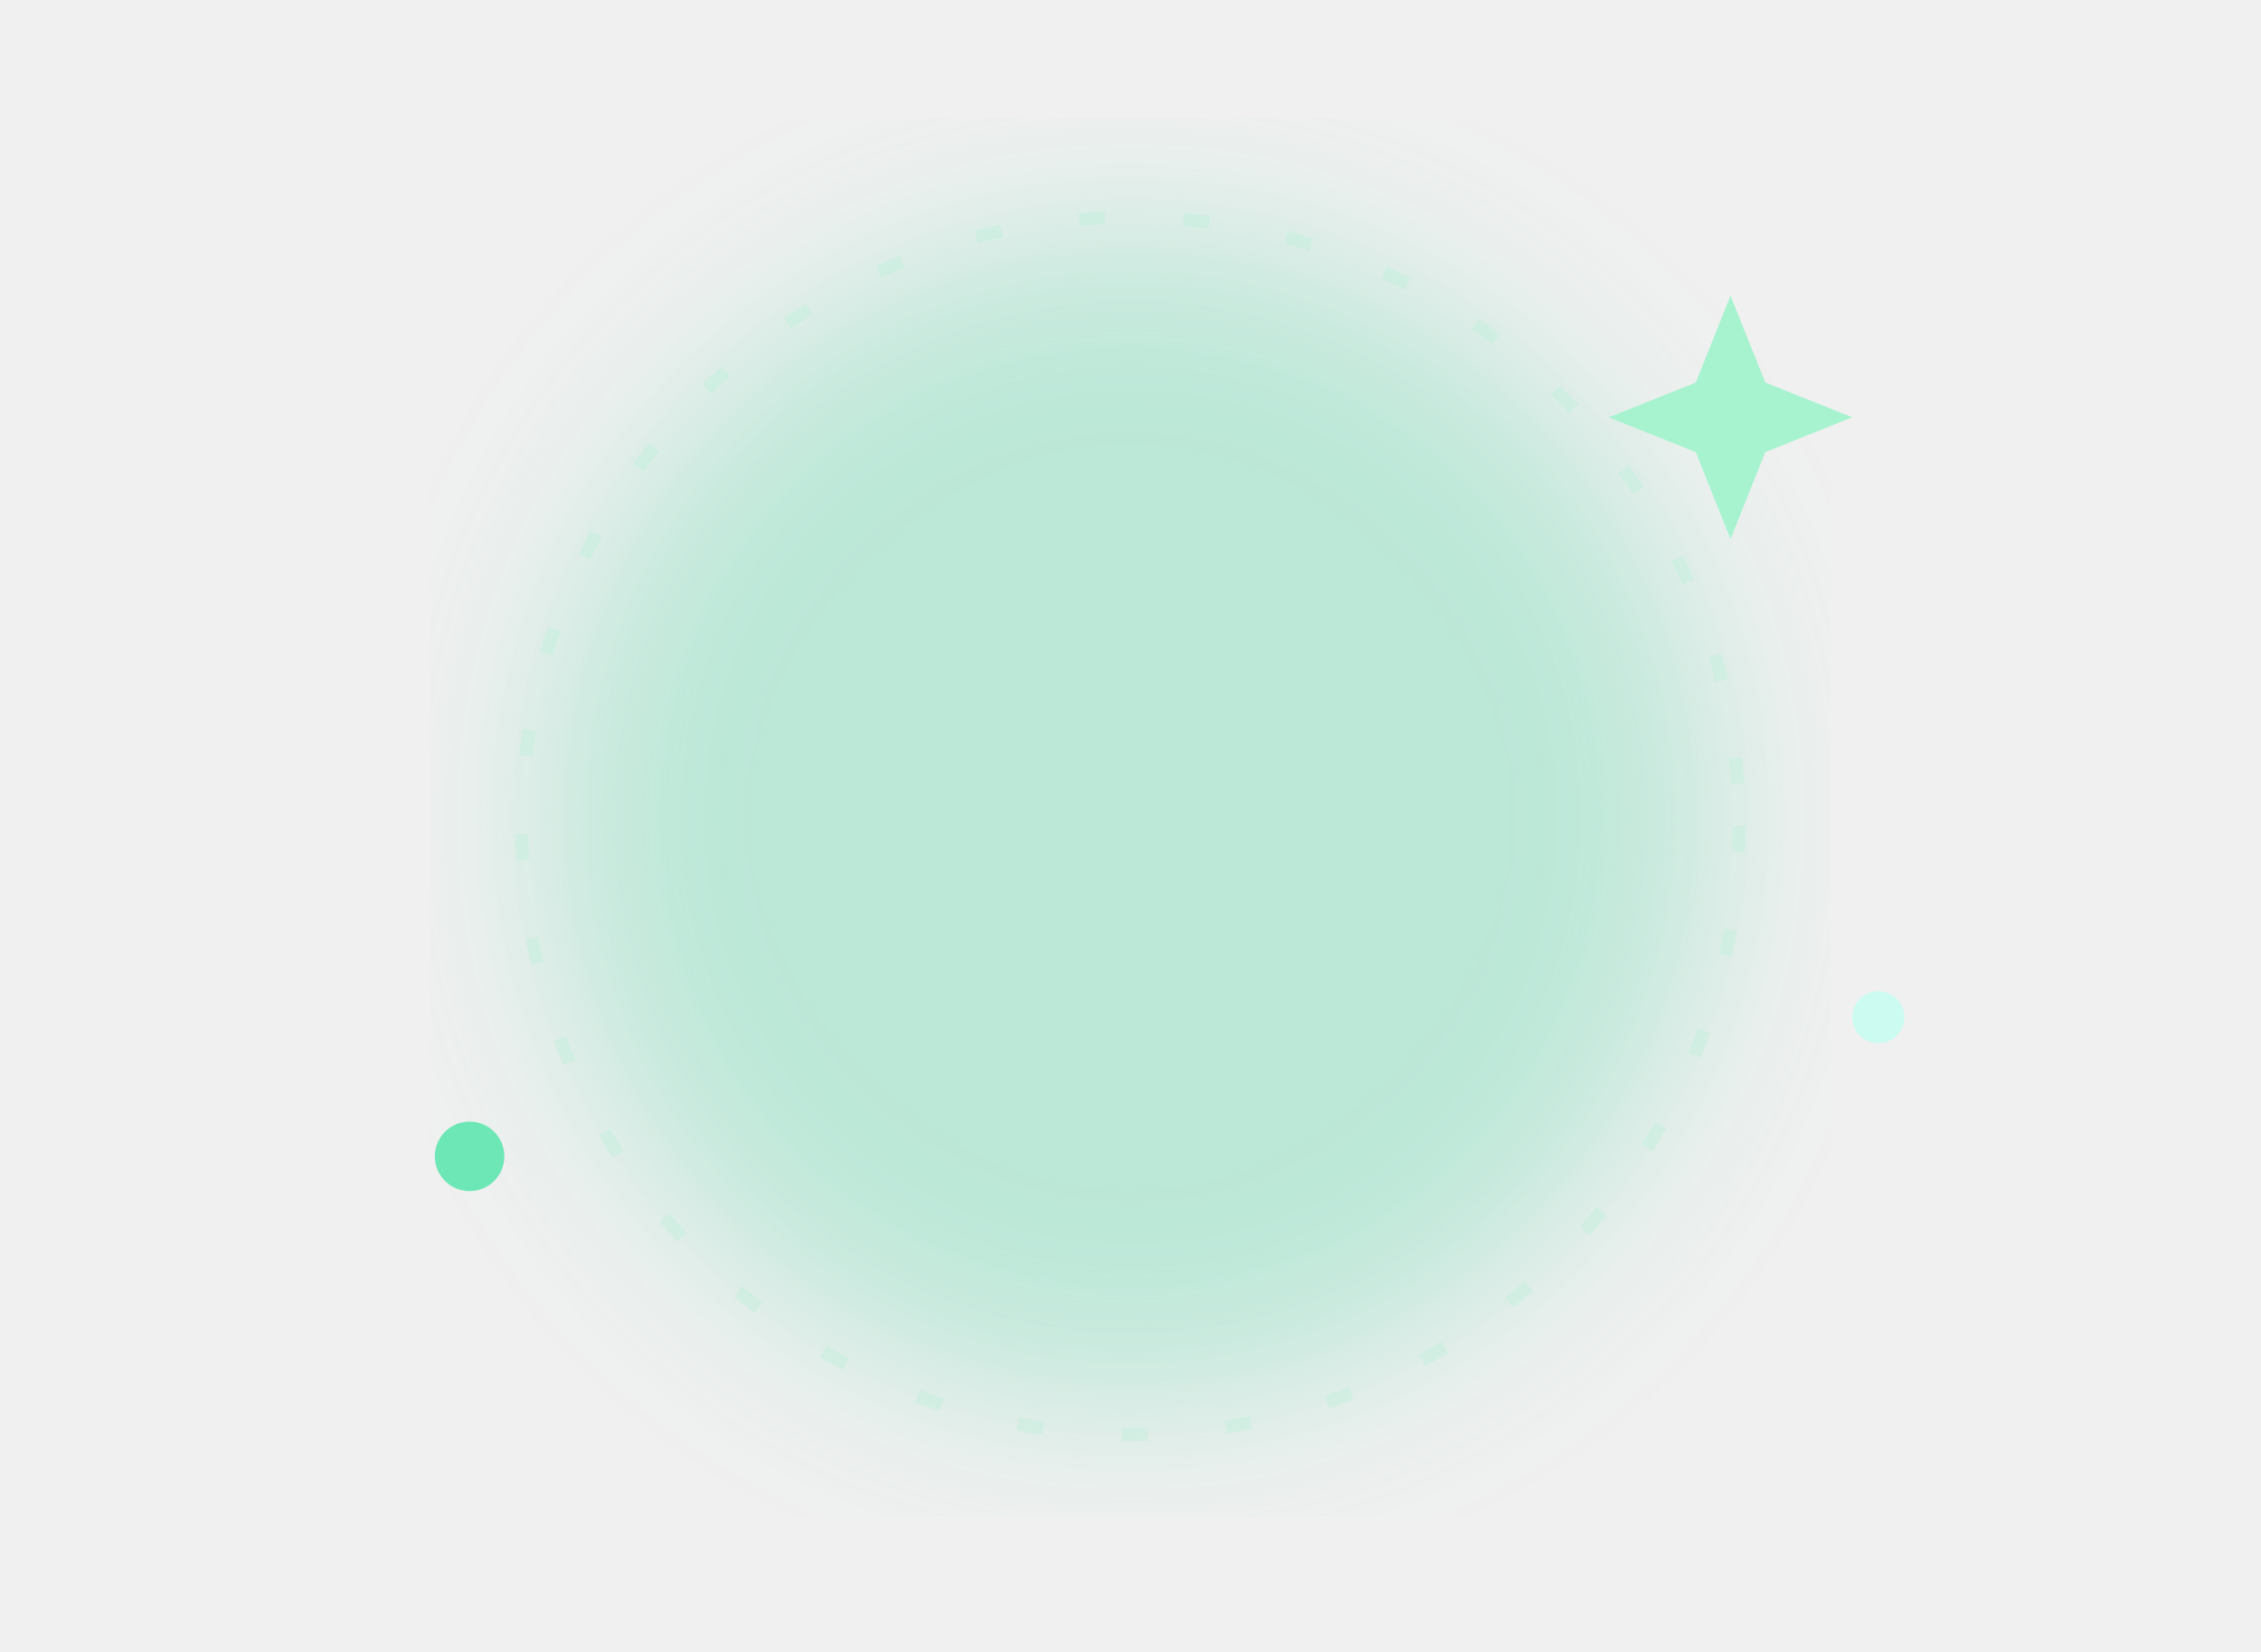
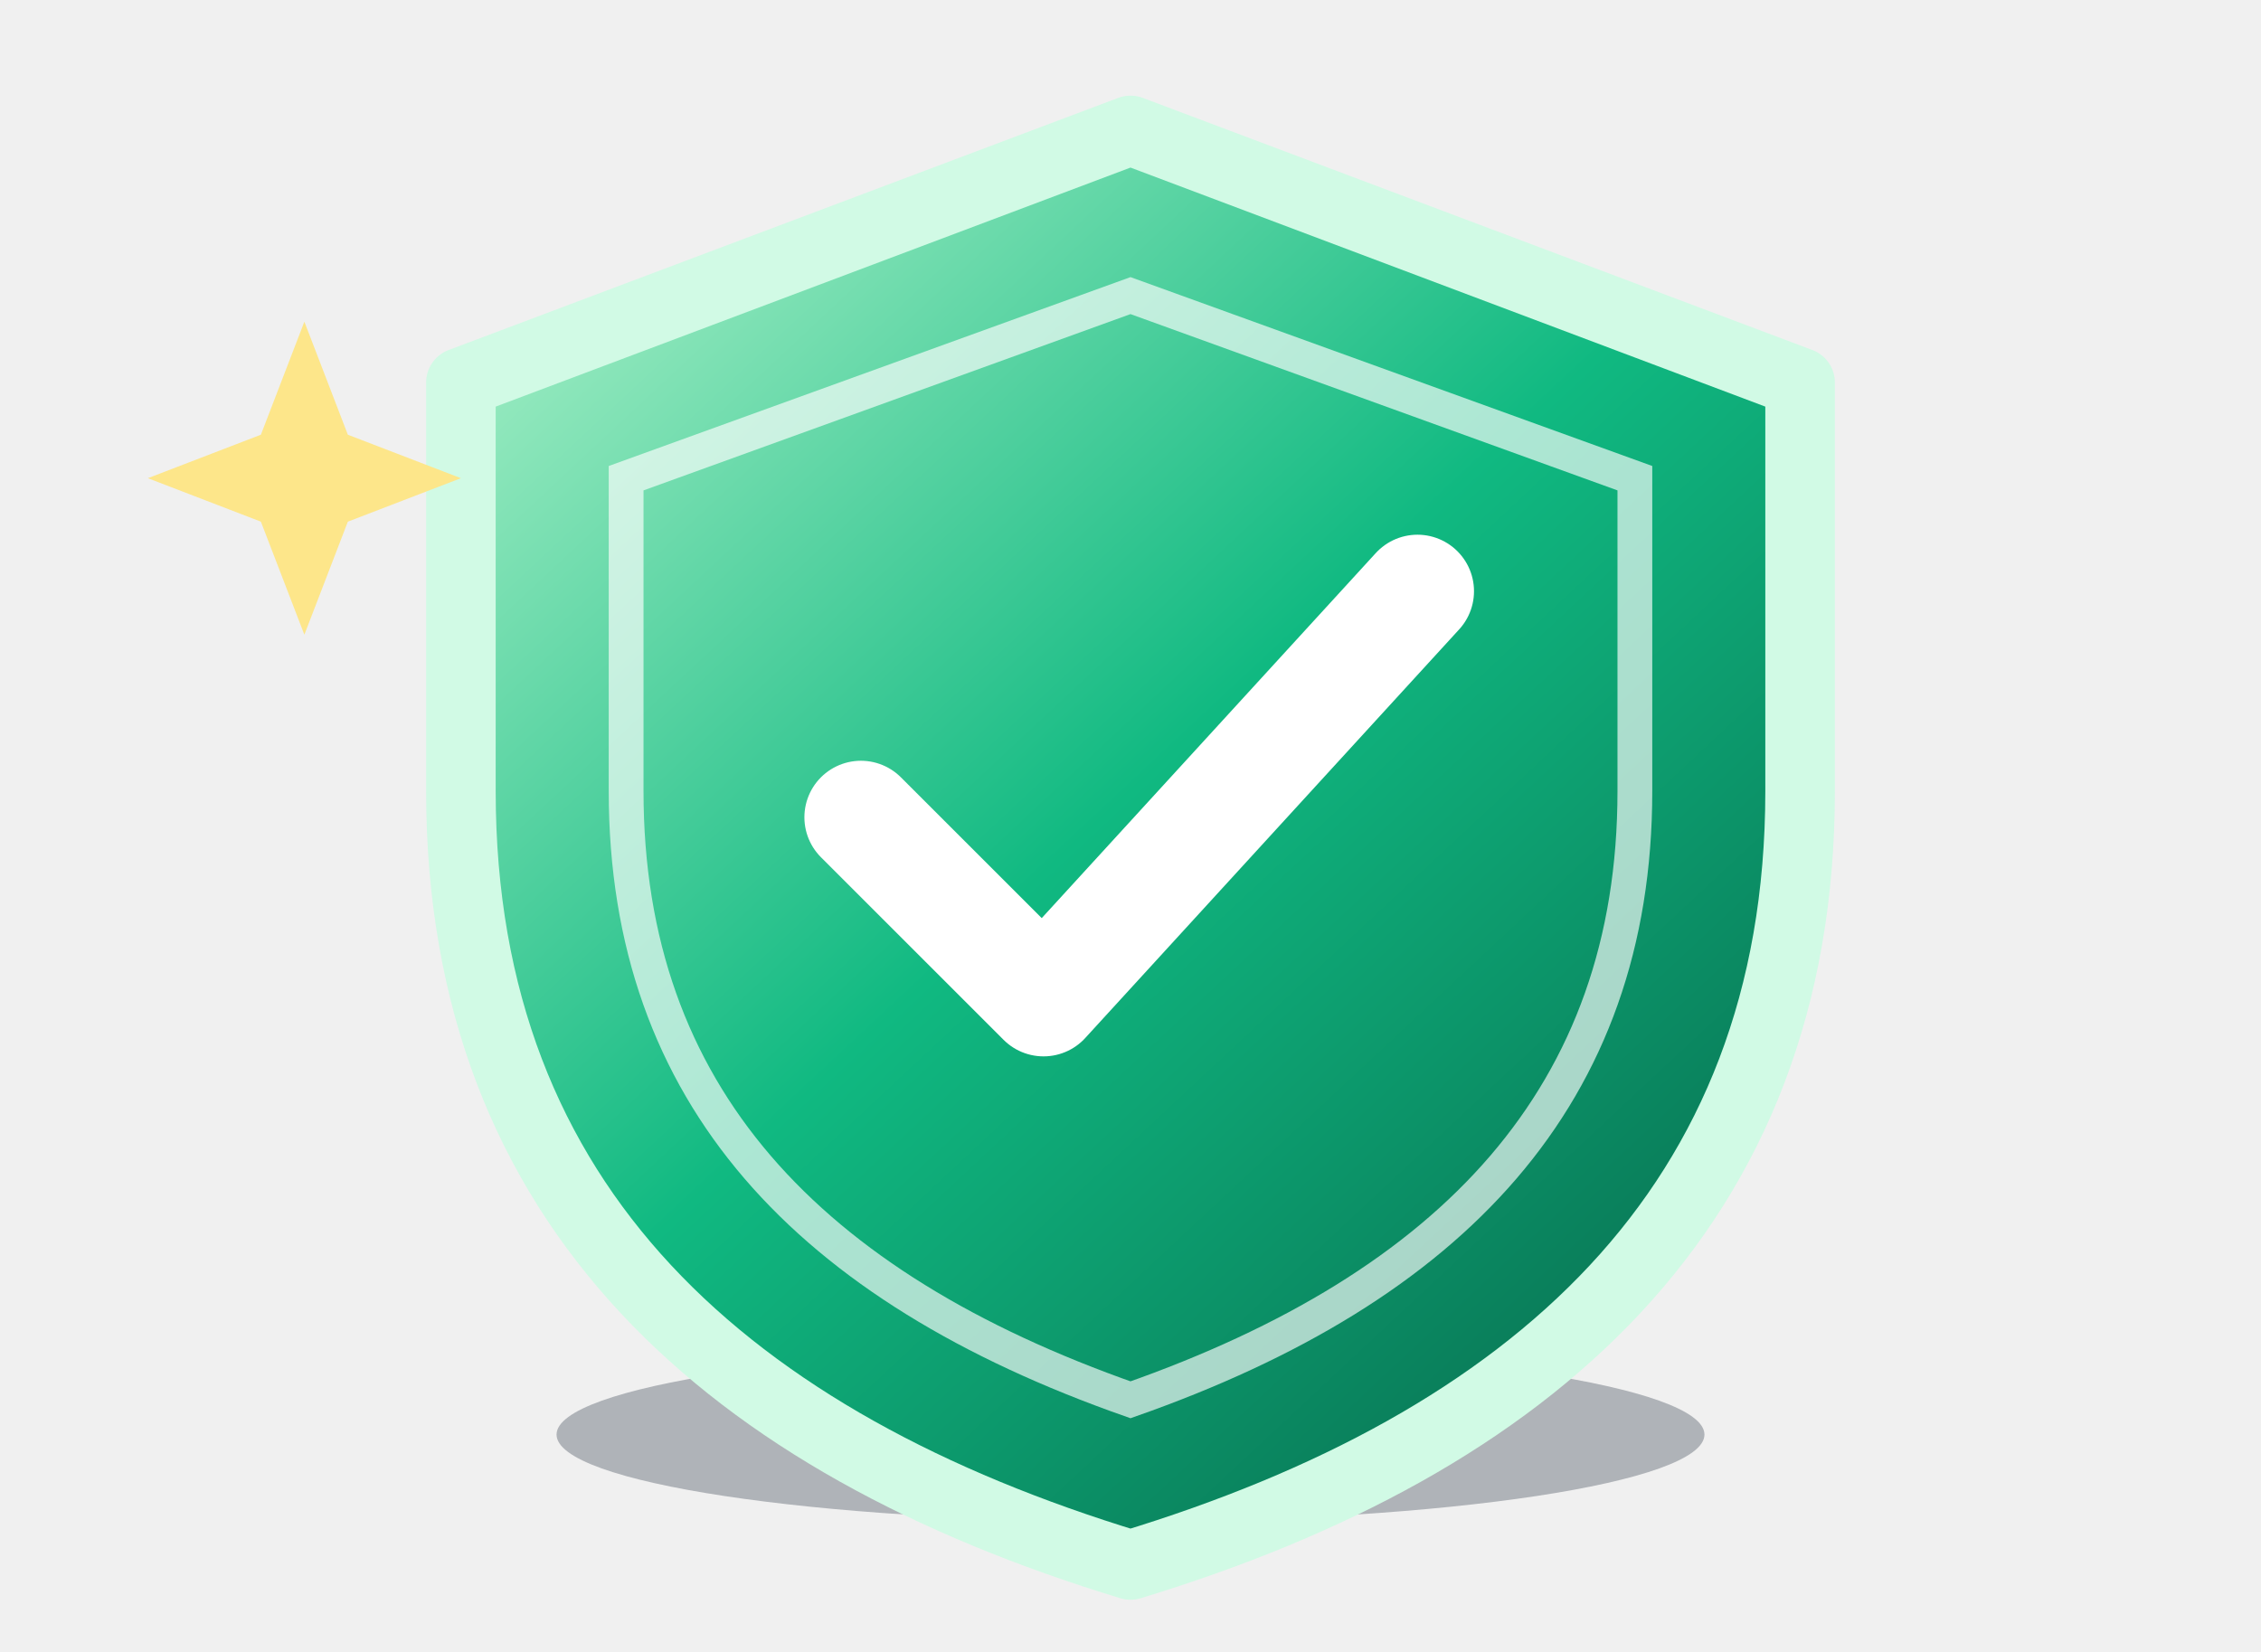
- <svg xmlns="http://www.w3.org/2000/svg" viewBox="0 0 260 190" fill="none">
+ <svg xmlns="http://www.w3.org/2000/svg" viewBox="0 0 260 190">
  <defs>
-     <linearGradient id="shield" x1="72" y1="28" x2="190" y2="164" gradientUnits="userSpaceOnUse">
-       <stop stop-color="#D1FAE5" />
-       <stop offset=".27" stop-color="#34D399" />
-       <stop offset=".65" stop-color="#0F766E" />
-       <stop offset="1" stop-color="#064E3B" />
+     <linearGradient id="sh" x1="55" y1="12" x2="210" y2="178" gradientUnits="userSpaceOnUse">
+       <stop stop-color="#bbf7d0" />
+       <stop offset=".48" stop-color="#10b981" />
+       <stop offset="1" stop-color="#065f46" />
    </linearGradient>
-     <linearGradient id="edge" x1="80" y1="25" x2="174" y2="155" gradientUnits="userSpaceOnUse">
-       <stop stop-color="#ECFDF5" />
-       <stop offset="1" stop-color="#6EE7B7" stop-opacity=".2" />
-     </linearGradient>
-     <filter id="glow">
-       <feGaussianBlur stdDeviation="10" />
-     </filter>
-     <filter id="shadow" x="20" y="5" width="220" height="185">
-       <feDropShadow dx="0" dy="10" stdDeviation="8" flood-color="#020617" flood-opacity=".6" />
-     </filter>
  </defs>
-   <circle cx="130" cy="94" r="67" fill="#34D399" opacity=".28" filter="url(#glow)" />
-   <circle cx="130" cy="95" r="70" stroke="#A7F3D0" stroke-opacity=".24" stroke-width="1.5" stroke-dasharray="3 9" />
-   <g filter="url(#shadow)">
-     <path d="M130 28L192 50V91C192 127 167 151 130 169C93 151 68 127 68 91V50L130 28Z" fill="url(#shield)" stroke="url(#edge)" stroke-width="5" stroke-linejoin="round" />
-     <path d="M130 43L177 60V91C177 118 159 137 130 152C101 137 83 118 83 91V60L130 43Z" stroke="#ECFDF5" stroke-opacity=".58" stroke-width="2" />
-     <path d="M130 61L140 85L166 87L146 104L152 130L130 116L108 130L114 104L94 87L120 85L130 61Z" fill="#ECFDF5" fill-opacity=".9" stroke="#A7F3D0" stroke-width="2" stroke-linejoin="round" />
-     <path d="M92 60L130 46" stroke="#fff" stroke-width="4" stroke-linecap="round" opacity=".8" />
-   </g>
-   <path d="M199 34l4 10 10 4-10 4-4 10-4-10-10-4 10-4 4-10Z" fill="#A7F3D0" />
-   <circle cx="54" cy="133" r="4" fill="#6EE7B7" />
-   <circle cx="216" cy="117" r="3" fill="#CCFBF1" />
+   <ellipse cx="130" cy="165" rx="66" ry="10" fill="#071426" opacity=".28" />
+   <path d="M130 15 207 44v47c0 48-31 75-77 89-46-14-77-41-77-89V44Z" fill="url(#sh)" stroke="#d1fae5" stroke-width="8" stroke-linejoin="round" />
+   <path d="M130 34 188 55v36c0 35-21 57-58 70-37-13-58-35-58-70V55Z" fill="none" stroke="#fff" stroke-width="4" opacity=".65" />
+   <path d="m99 94 21 21 43-47" fill="none" stroke="#fff" stroke-width="13" stroke-linecap="round" stroke-linejoin="round" />
+   <path d="m35 37 5 13 13 5-13 5-5 13-5-13-13-5 13-5Z" fill="#fde68a" />
</svg>
